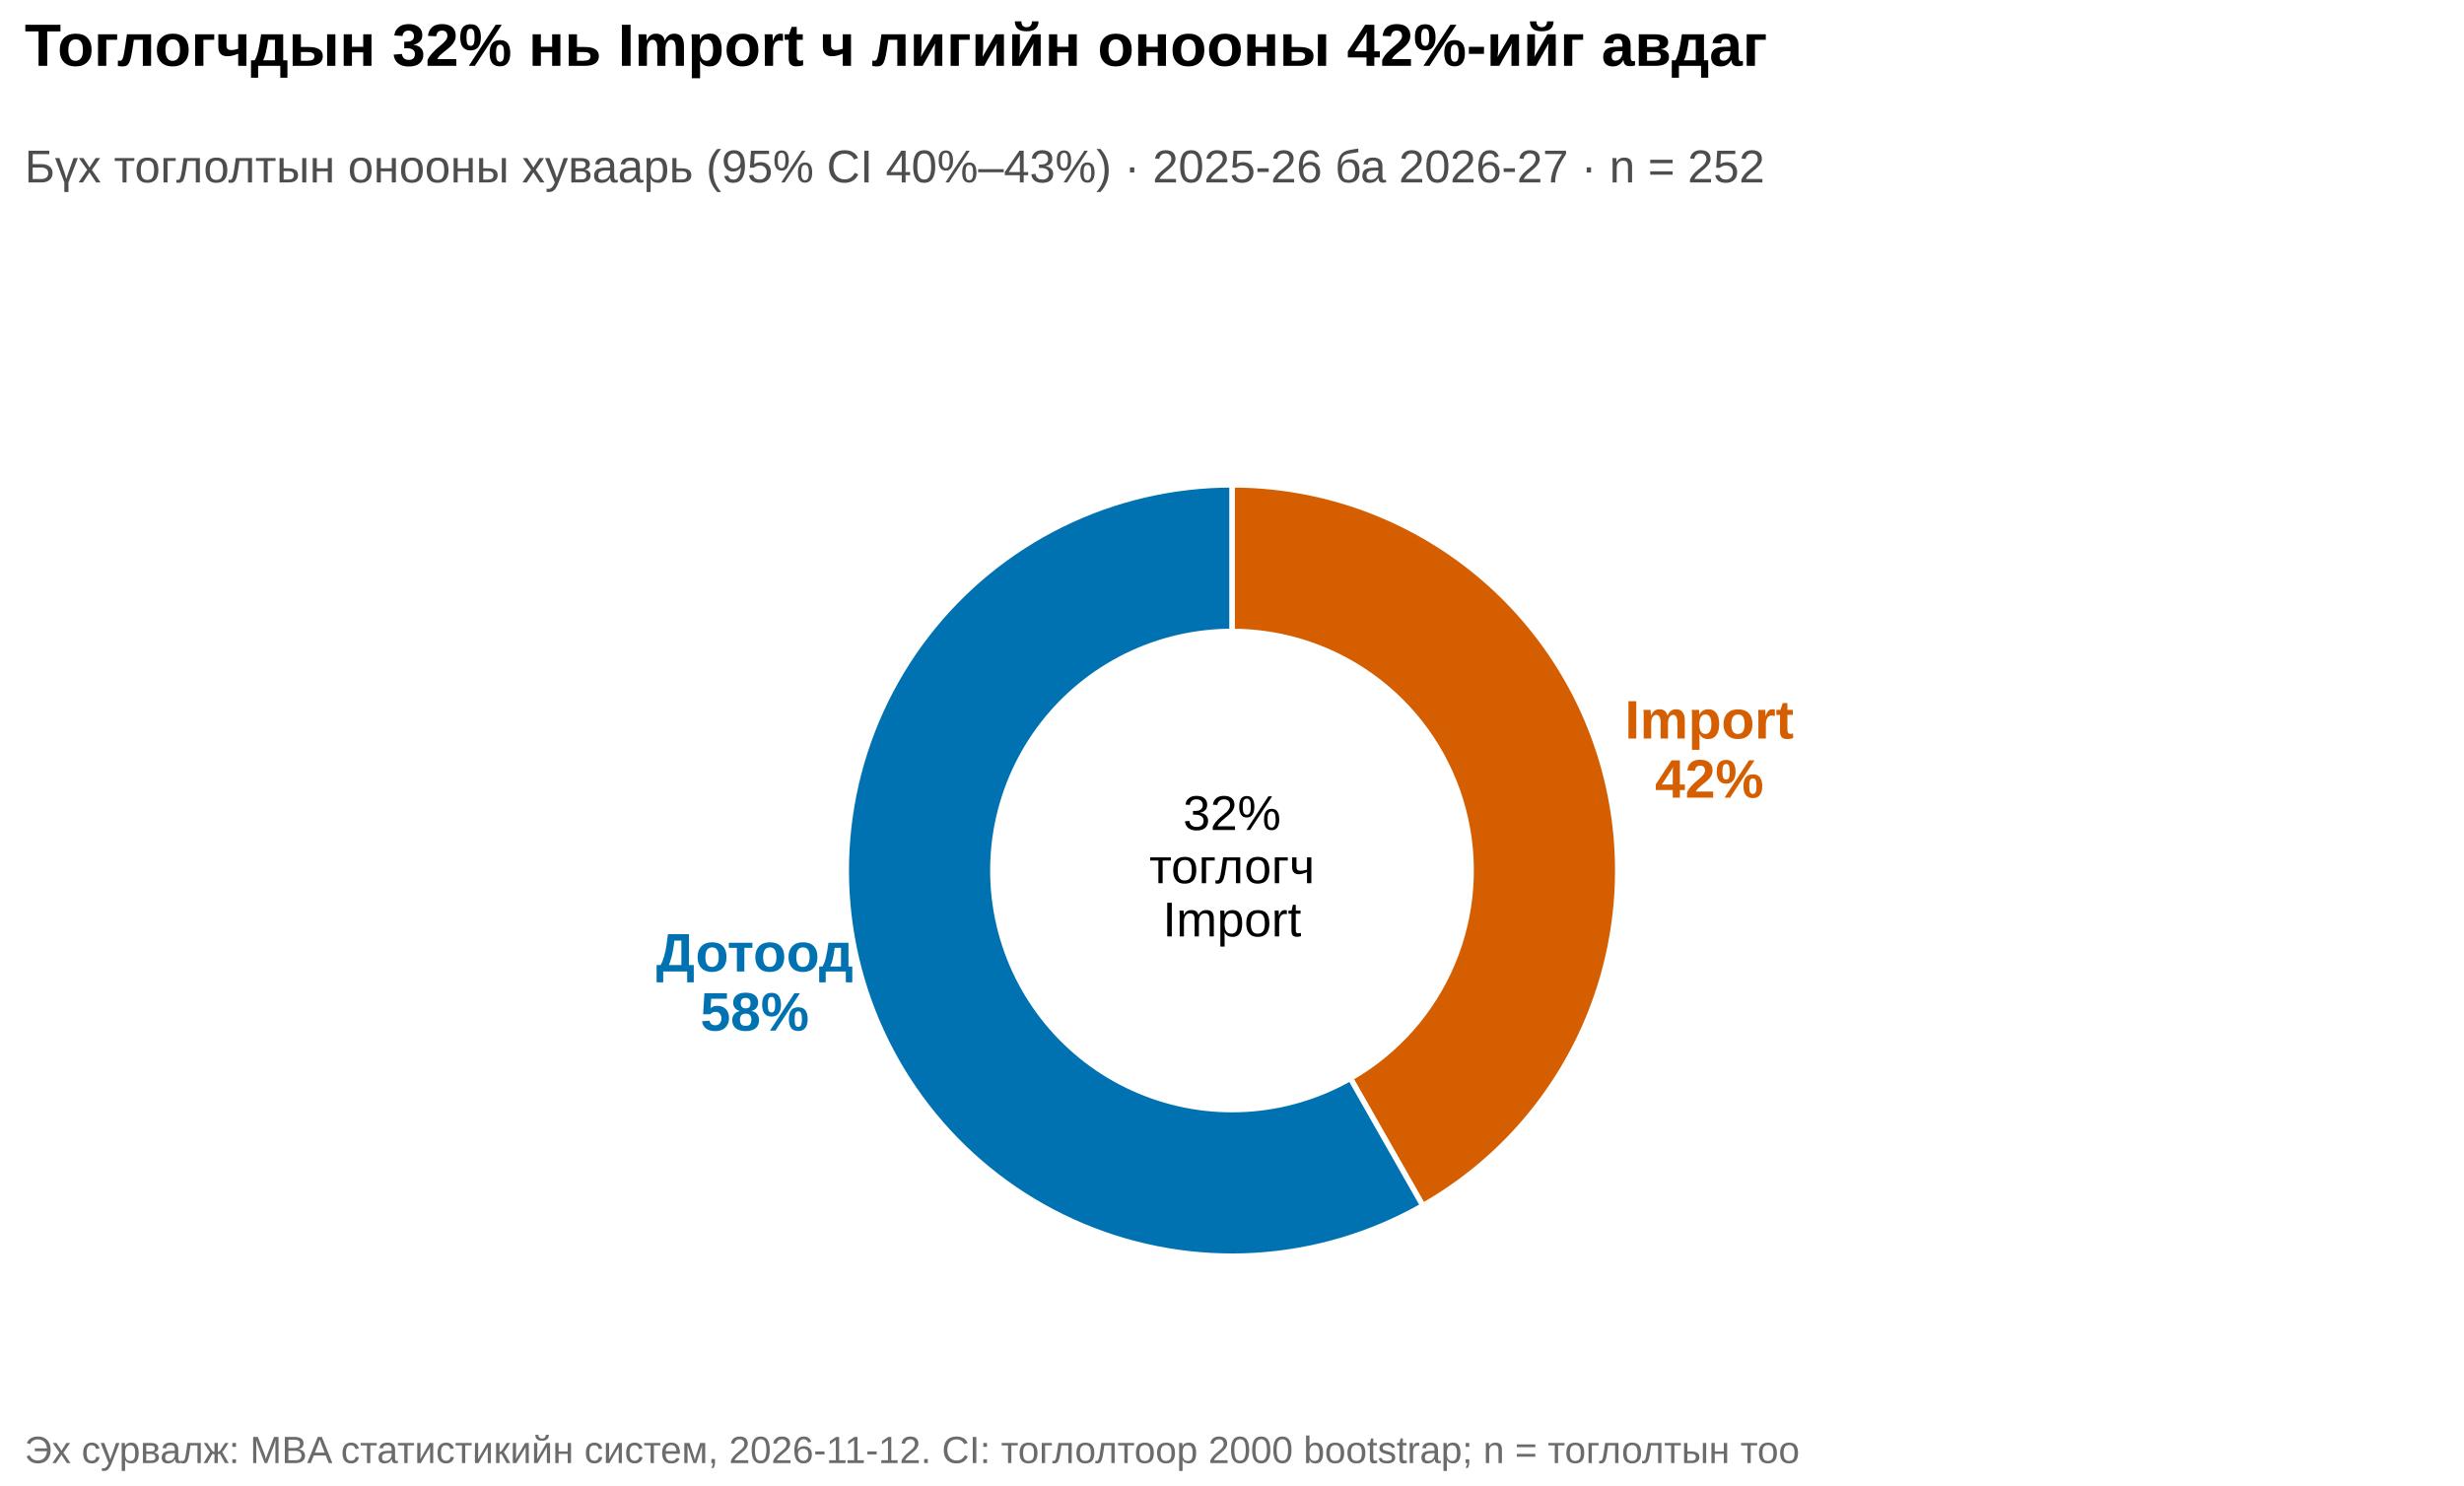
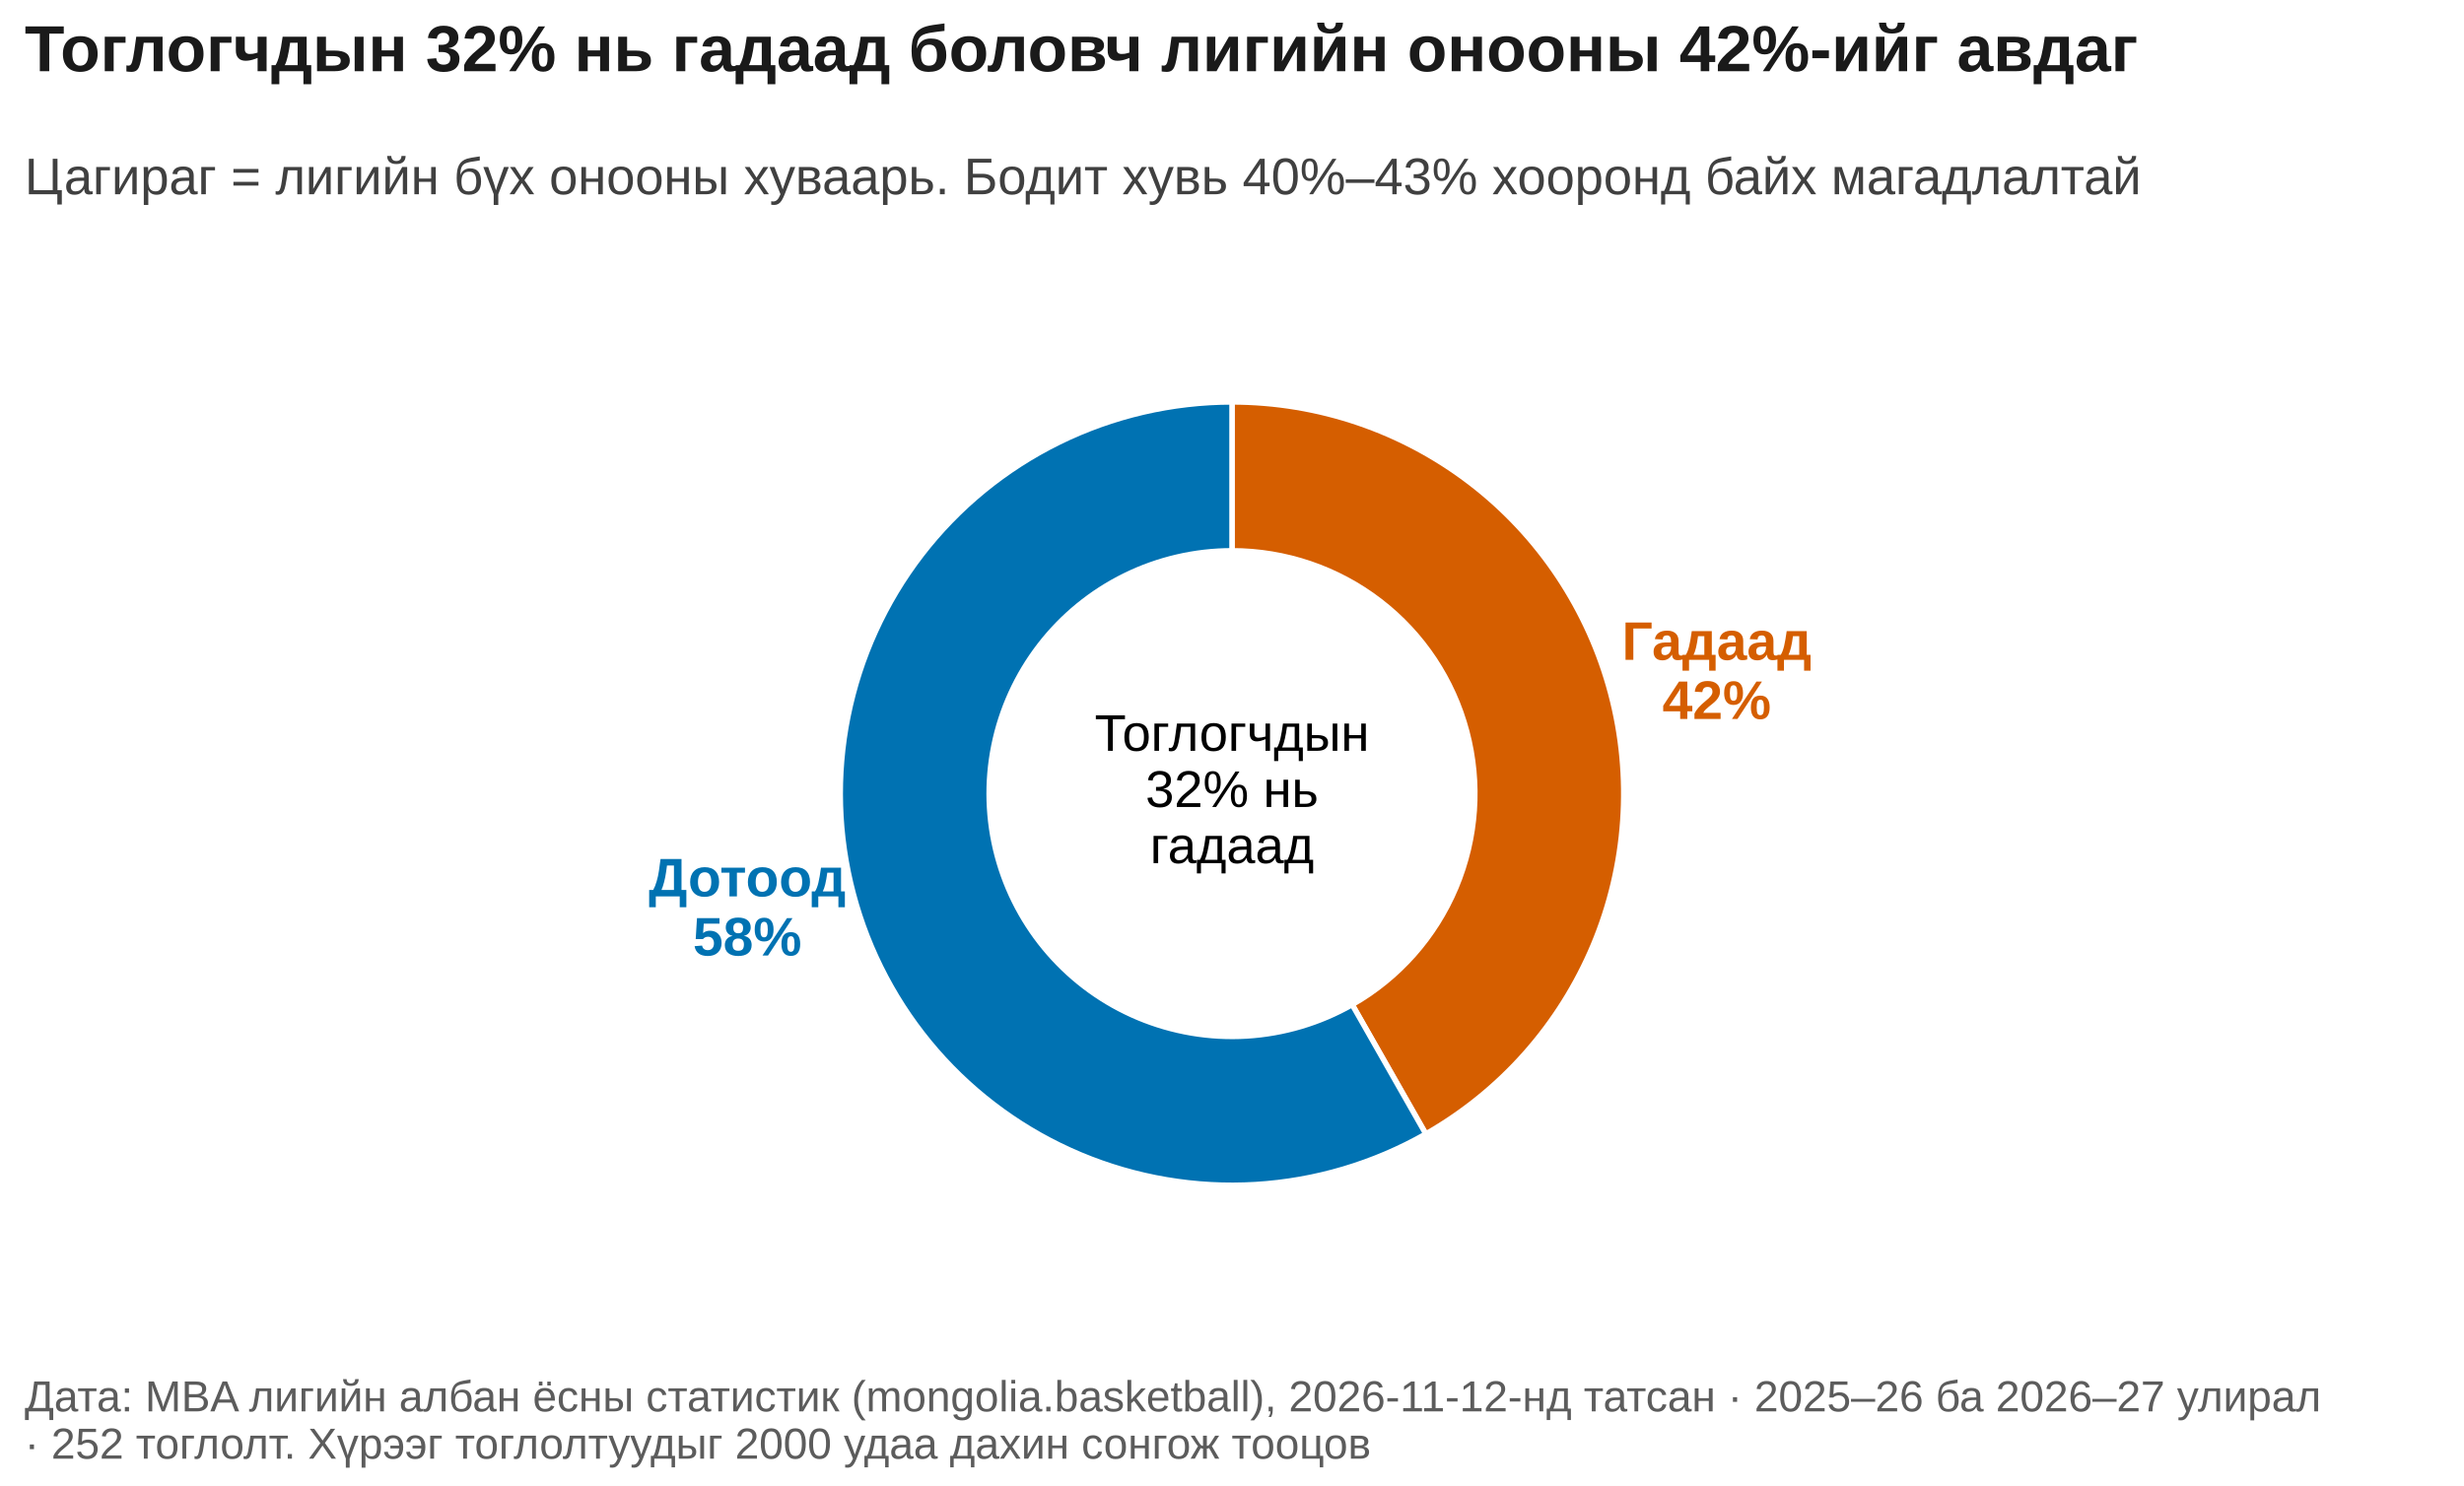
<svg xmlns="http://www.w3.org/2000/svg" width="453.543pt" height="273.566pt" viewBox="0 0 453.543 273.566" version="1.1">
  <defs>
    <style type="text/css">*{stroke-linejoin: round; stroke-linecap: butt}</style>
  </defs>
  <g id="figure_1">
    <g id="patch_1">
      <path d="M 0 273.566  L 453.543 273.566  L 453.543 0  L 0 0  z " style="fill: #ffffff" />
    </g>
    <g id="axes_1">
      <g id="patch_2">
-         <path d="M 261.902 221.966  C 275.514 214.216 286.186 202.176 292.245 187.732  C 298.304 173.288 299.417 157.237 295.408 142.095  C 291.4 126.953 282.491 113.556 270.079 104.002  C 257.667 94.448 242.435 89.265 226.772 89.265  L 226.772 116.245  C 236.483 116.245 245.927 119.459 253.622 125.382  C 261.318 131.305 266.841 139.612 269.326 149  C 271.812 158.388 271.122 168.339 267.365 177.295  C 263.608 186.25 256.992 193.715 248.553 198.52  z " style="fill: #d55e00; stroke: #ffffff; stroke-linejoin: miter" />
+         <path d="M 262.449 208.767  C 276.273 200.896 287.111 188.668 293.264 173.999  C 299.418 159.331 300.548 143.03 296.477 127.653  C 292.406 112.275 283.358 98.669 270.753 88.966  C 258.148 79.263 242.679 74 226.772 74  L 226.772 101.4  C 236.634 101.4 246.225 104.663 254.04 110.679  C 261.855 116.695 267.465 125.131 269.989 134.665  C 272.513 144.199 271.812 154.305 267.997 163.4  C 264.182 172.494 257.462 180.076 248.892 184.956  z " style="fill: #d55e00; stroke: #ffffff; stroke-linejoin: miter" />
      </g>
      <g id="patch_3">
-         <path d="M 226.772 89.265  C 215.899 89.265 205.171 91.762 195.417 96.563  C 185.662 101.364 177.139 108.343 170.508 116.958  C 163.876 125.574 159.311 135.599 157.166 146.257  C 155.021 156.916 155.353 167.926 158.135 178.436  C 160.917 188.946 166.077 198.678 173.215 206.879  C 180.353 215.08 189.28 221.533 199.306 225.739  C 209.331 229.945 220.19 231.792 231.043 231.138  C 241.895 230.484 252.454 227.346 261.902 221.966  L 248.553 198.52  C 242.695 201.855 236.148 203.801 229.42 204.206  C 222.691 204.612 215.959 203.467 209.743 200.859  C 203.527 198.251 197.992 194.251 193.566 189.166  C 189.141 184.081 185.942 178.048 184.217 171.531  C 182.492 165.015 182.286 158.189 183.616 151.58  C 184.946 144.972 187.776 138.757 191.888 133.415  C 196 128.073 201.284 123.747 207.331 120.77  C 213.379 117.793 220.031 116.245 226.772 116.245  z " style="fill: #0072b2; stroke: #ffffff; stroke-linejoin: miter" />
+         <path d="M 226.772 74  C 215.73 74 204.835 76.536 194.928 81.412  C 185.022 86.288 176.367 93.375 169.632 102.124  C 162.897 110.874 158.261 121.055 156.083 131.879  C 153.904 142.704 154.241 153.885 157.067 164.559  C 159.892 175.233 165.132 185.116 172.381 193.445  C 179.63 201.773 188.696 208.327 198.878 212.598  C 209.06 216.869 220.088 218.746 231.109 218.081  C 242.131 217.417 252.854 214.23 262.449 208.767  L 248.892 184.956  C 242.943 188.343 236.294 190.319 229.461 190.731  C 222.628 191.142 215.79 189.979 209.478 187.331  C 203.165 184.683 197.544 180.62 193.05 175.456  C 188.555 170.292 185.307 164.164 183.555 157.547  C 181.803 150.929 181.594 143.996 182.945 137.285  C 184.295 130.574 187.169 124.262 191.345 118.837  C 195.521 113.413 200.887 109.019 207.029 105.995  C 213.171 102.972 219.926 101.4 226.772 101.4  z " style="fill: #0072b2; stroke: #ffffff; stroke-linejoin: miter" />
      </g>
      <g id="text_1">
-         <text style="font-weight: 700; font-size: 10px; font-family: 'Arial'; fill: #d55e00" transform="translate(299.0726 135.9705)">Import</text>
-         <text style="font-weight: 700; font-size: 10px; font-family: 'Arial'; fill: #d55e00" transform="translate(304.6195 146.8543)">42%</text>
+         <text style="font-weight: 700; font-size: 10px; font-family: 'Arial'; fill: #d55e00" transform="translate(298.5354 121.4769)">Гадаад</text>
+         <text style="font-weight: 700; font-size: 10px; font-family: 'Arial'; fill: #d55e00" transform="translate(305.987 132.3607)">42%</text>
      </g>
      <g id="text_2">
-         <text style="font-weight: 700; font-size: 10px; font-family: 'Arial'; fill: #0072b2" transform="translate(120.7652 178.8527)">Дотоод</text>
-         <text style="font-weight: 700; font-size: 10px; font-family: 'Arial'; fill: #0072b2" transform="translate(128.9098 189.7364)">58%</text>
+         <text style="font-weight: 700; font-size: 10px; font-family: 'Arial'; fill: #0072b2" transform="translate(119.3978 165.0265)">Дотоод</text>
+         <text style="font-weight: 700; font-size: 10px; font-family: 'Arial'; fill: #0072b2" transform="translate(127.5423 175.9103)">58%</text>
      </g>
      <g id="text_3">
-         <text style="font-size: 9px; font-family: 'Arial'" transform="translate(217.7653 152.7993)">32%</text>
-         <text style="font-size: 9px; font-family: 'Arial'" transform="translate(211.5532 162.5947)">тоглогч</text>
-         <text style="font-size: 9px; font-family: 'Arial'" transform="translate(214.0198 172.3901)">Import</text>
+         <text style="font-size: 9.5px; font-family: 'Arial'" transform="translate(201.4913 138.2246)">Тоглогчдын</text>
+         <text style="font-size: 9.5px; font-family: 'Arial'" transform="translate(210.848 148.5642)">32% нь</text>
+         <text style="font-size: 9.5px; font-family: 'Arial'" transform="translate(211.677 158.9038)">гадаад</text>
      </g>
    </g>
    <g id="text_4">
-       <text style="font-weight: 700; font-size: 11px; font-family: 'Arial'; text-anchor: start" x="4.535" y="12.121" transform="rotate(-0 4.535433 12.12146)">Тоглогчдын 32% нь Import ч лигийн онооны 42%-ийг авдаг</text>
+       <text style="font-weight: 700; font-size: 12px; font-family: 'Arial'; text-anchor: start; fill: #1a1a1a" x="4.535" y="13.109" transform="rotate(-0 4.535433 13.10946)">Тоглогчдын 32% нь гадаад боловч лигийн онооны 42%-ийг авдаг</text>
    </g>
    <g id="text_5">
-       <text style="font-size: 8.5px; font-family: 'Arial'; text-anchor: start; fill: #4d4d4d" x="4.535" y="33.587" transform="rotate(-0 4.535433 33.58682)">Бүх тоглолтын онооны хуваарь (95% CI 40%–43%) · 2025-26 ба 2026-27 · n = 252</text>
+       <text style="font-size: 9.5px; font-family: 'Arial'; text-anchor: start; fill: #404040" x="4.535" y="35.76" transform="rotate(-0 4.535433 35.7596)">Цагираг = лигийн бүх онооны хуваарь. Бодит хувь 40%–43% хооронд байх магадлалтай</text>
    </g>
    <g id="text_6">
-       <text style="font-size: 7px; font-family: 'Arial'; text-anchor: start; fill: #6b6b6b" x="4.535" y="269.357" transform="rotate(-0 4.535433 269.3569)">Эх сурвалж: MBA статистикийн систем, 2026-11-12. CI: тоглолтоор 2000 bootstrap; n = тоглолтын тоо</text>
+       <text style="font-size: 8px; font-family: 'Arial'; fill: #5c5c5c" transform="translate(4.535433 259.8396)">Дата: MBA лигийн албан ёсны статистик (mongolia.basketball), 2026-11-12-нд татсан · 2025–26 ба 2026–27 улирал</text>
+       <text style="font-size: 8px; font-family: 'Arial'; fill: #5c5c5c" transform="translate(4.535433 268.5468)">· 252 тоглолт. Хүрээг тоглолтуудыг 2000 удаа дахин сонгож тооцов</text>
    </g>
  </g>
</svg>
